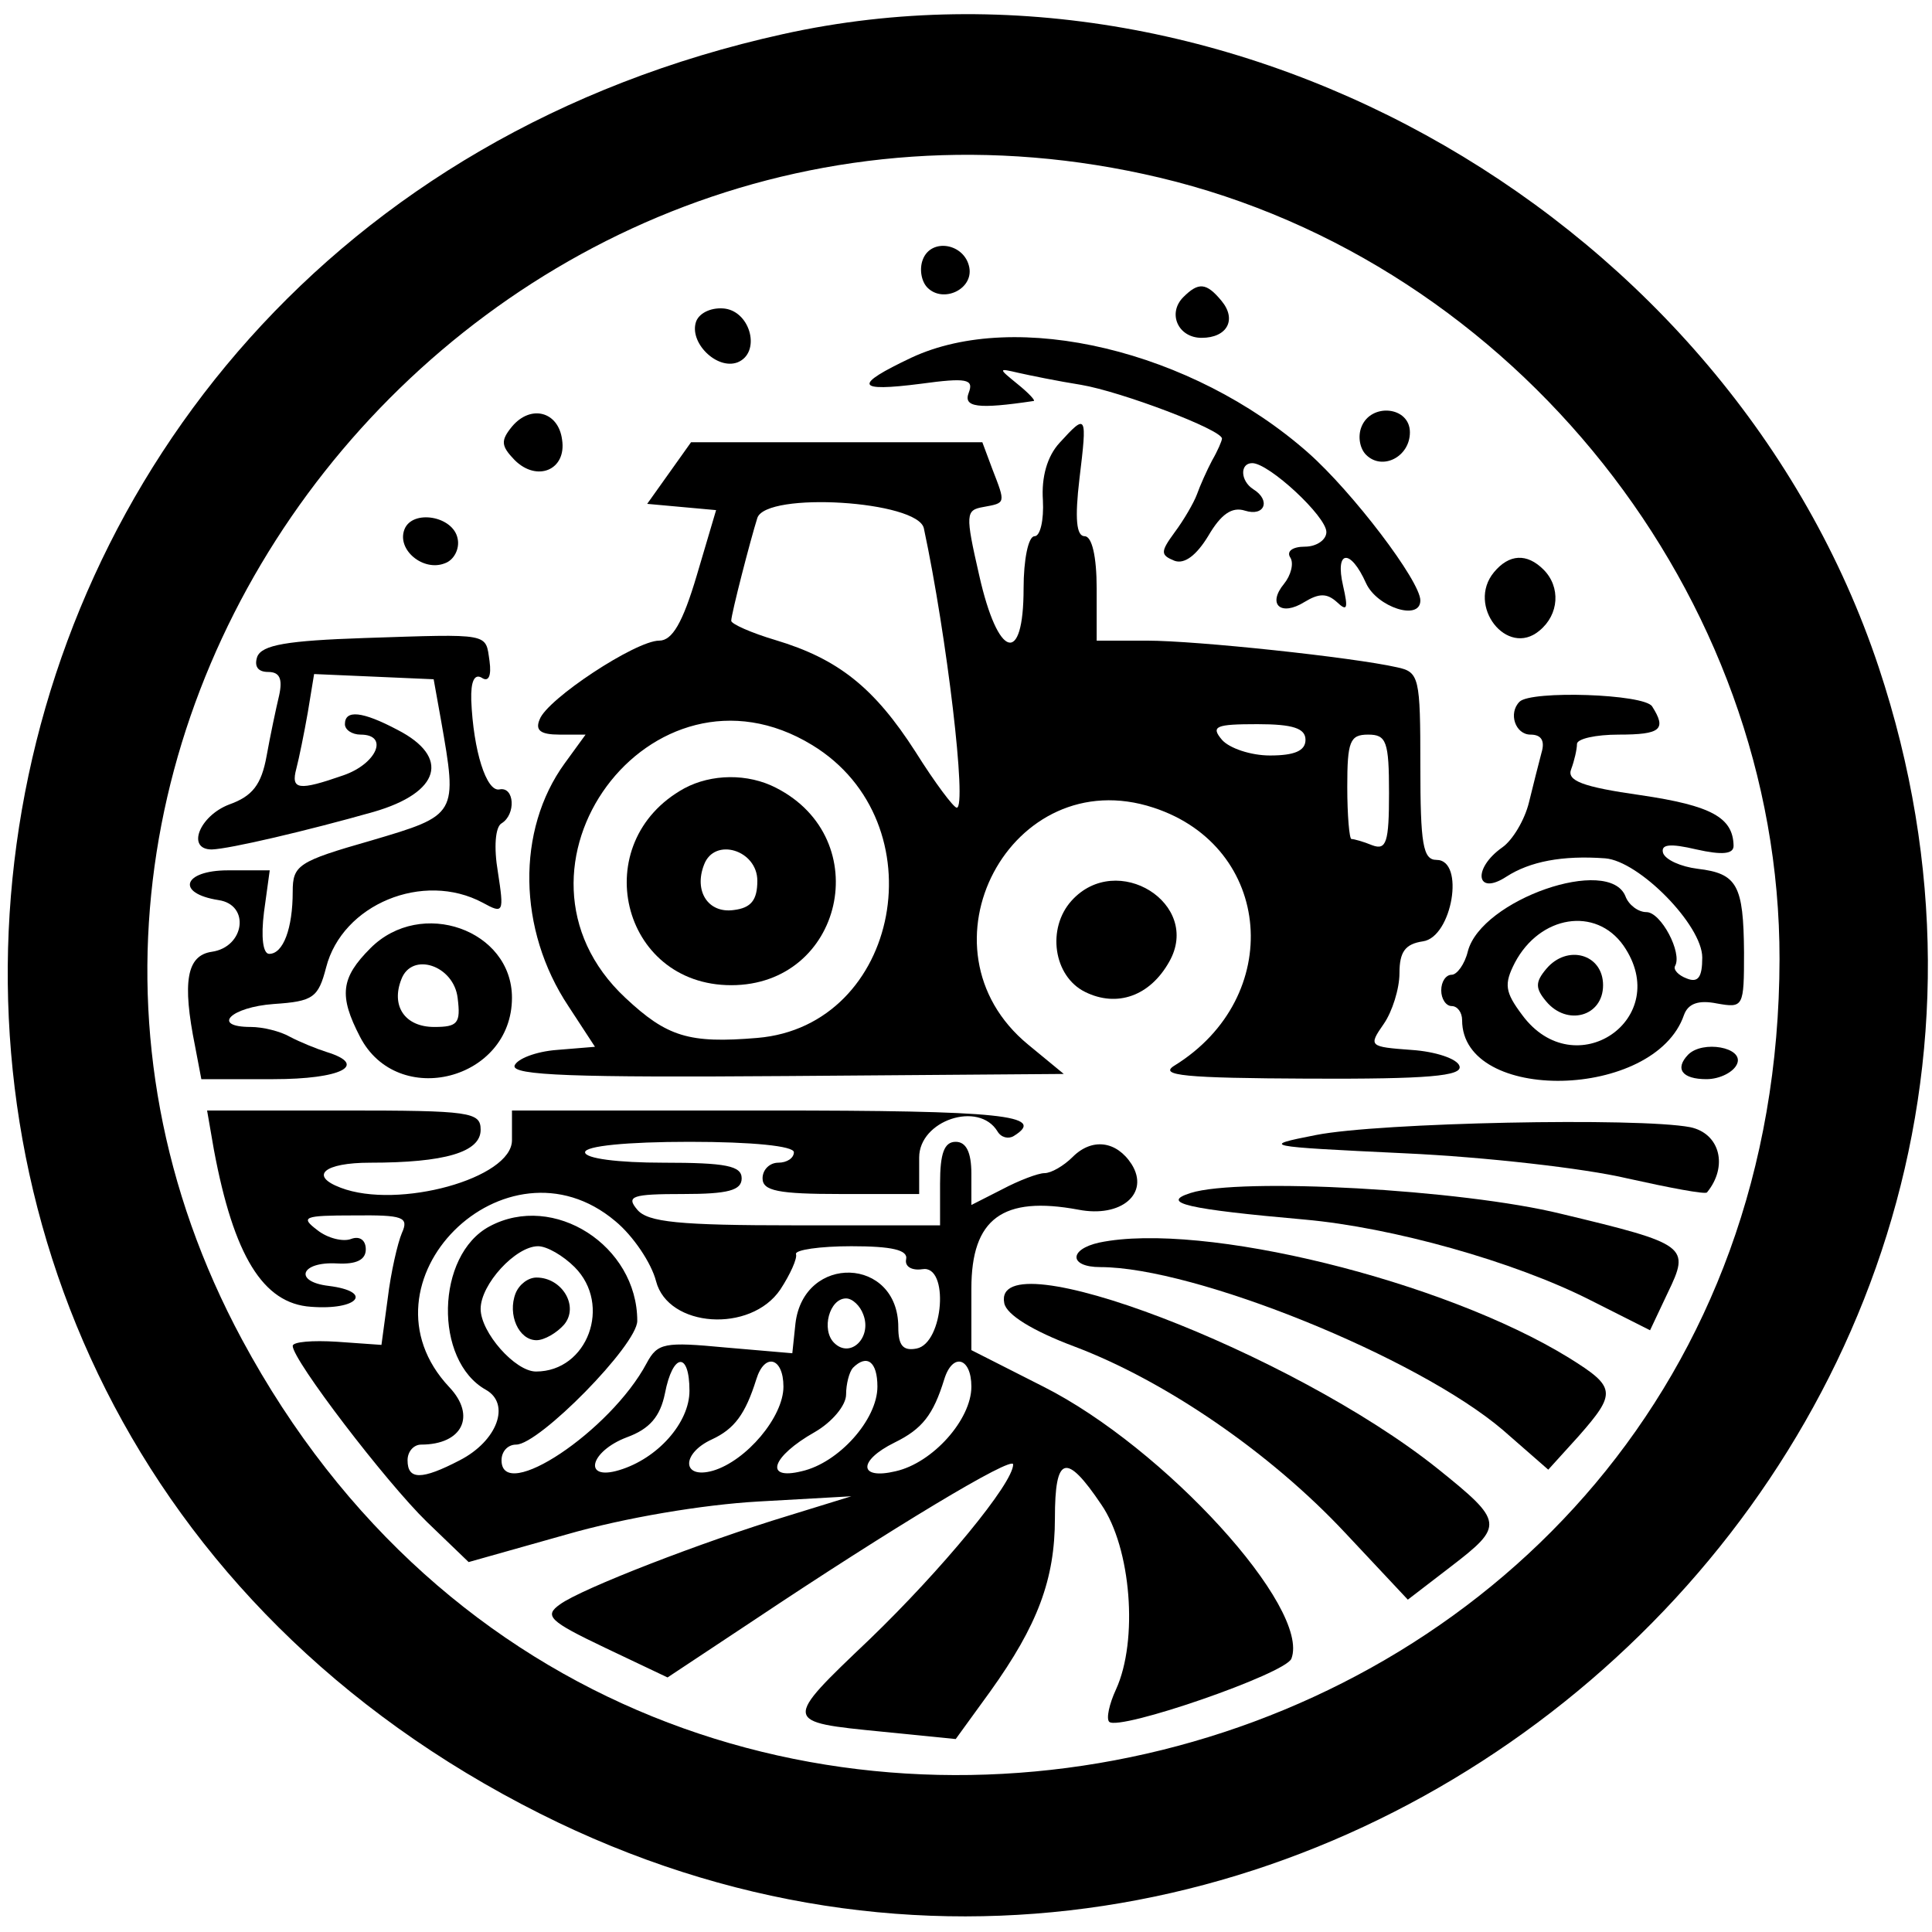
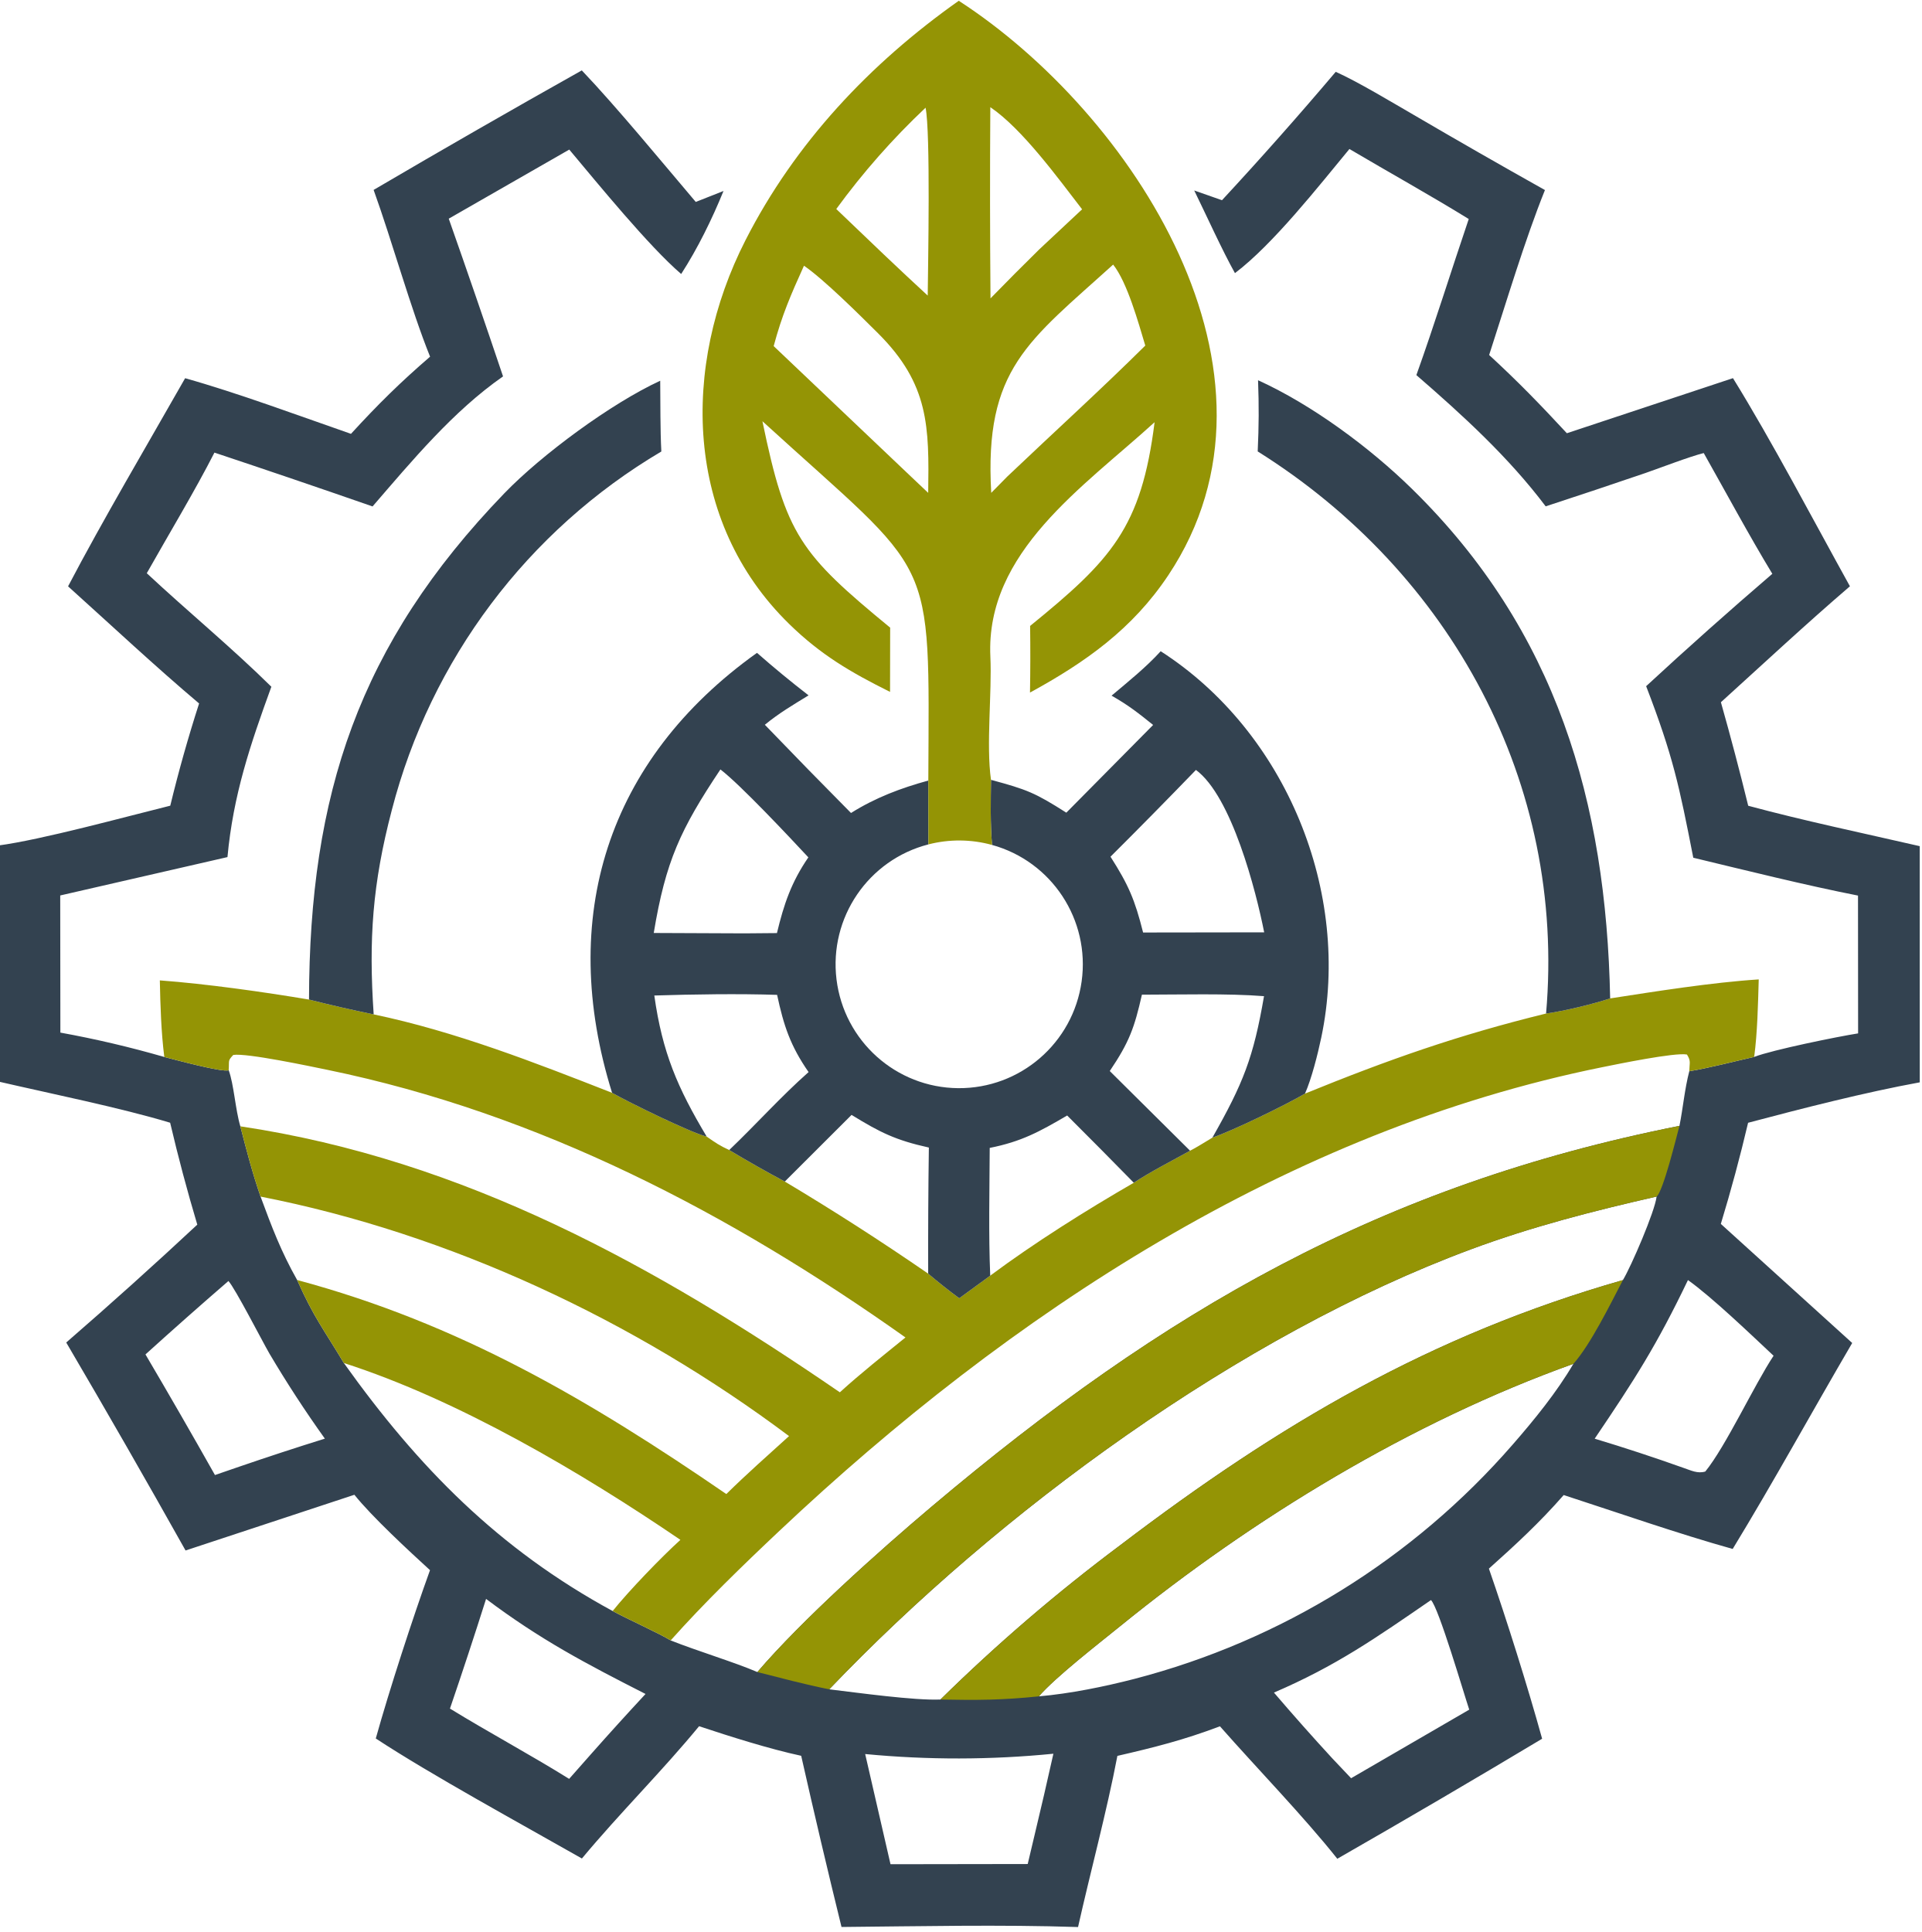
- <svg xmlns="http://www.w3.org/2000/svg" width="1080" zoomAndPan="magnify" viewBox="0 0 810 810" height="1080" preserveAspectRatio="xMidYMid meet" version="1.0">
-   <path fill="#000000" d="M 328.461 14.258 C -49.754 97.648 -116.73 587.93 226.465 760.402 C 541.645 918.867 898.41 613.098 787.66 279.754 C 725.281 92.395 517.789 -27.547 328.461 14.258 Z M 486.051 74.449 C 635.324 109.906 746.293 249.766 746.074 402.105 C 745.637 758.871 270.898 876.406 101.488 561.664 C -35.09 307.988 202.168 7.254 486.051 74.449 Z M 486.051 74.449 " fill-opacity="1" fill-rule="nonzero" />
-   <path fill="#000000" d="M 386.898 108.812 C 385.367 112.75 386.242 118.004 388.871 120.629 C 395.438 127.195 408.133 121.285 406.379 112.094 C 404.41 102.027 390.402 99.617 386.898 108.812 Z M 386.898 108.812 " fill-opacity="1" fill-rule="nonzero" />
-   <path fill="#000000" d="M 496.117 124.57 C 489.332 131.355 493.93 141.641 503.781 141.641 C 514.504 141.641 518.664 133.98 512.098 126.102 C 505.75 118.441 502.465 118.223 496.117 124.57 Z M 496.117 124.57 " fill-opacity="1" fill-rule="nonzero" />
-   <path fill="#000000" d="M 291.91 134.637 C 288.625 143.395 300.445 155.211 309.199 151.93 C 319.051 147.988 314.891 130.918 303.945 129.387 C 298.695 128.73 293.441 130.918 291.91 134.637 Z M 291.91 134.637 " fill-opacity="1" fill-rule="nonzero" />
-   <path fill="#000000" d="M 382.086 149.961 C 357.57 161.559 358.664 164.406 386.023 160.902 C 405.285 158.277 408.352 158.934 406.16 164.625 C 403.754 170.754 409.883 171.629 433.301 168.125 C 434.395 168.125 431.332 164.844 426.734 161.121 C 418.418 154.336 418.418 154.336 426.953 156.309 C 431.77 157.402 443.59 159.809 453.219 161.34 C 470.074 164.188 512.316 180.164 512.316 183.887 C 512.316 184.762 510.566 188.918 508.156 193.078 C 505.969 197.238 503.121 203.586 501.809 207.305 C 500.496 210.809 496.336 218.031 492.398 223.281 C 486.488 231.383 486.488 232.695 492.398 235.102 C 496.559 236.633 501.59 232.914 506.625 224.598 C 511.879 215.621 516.473 212.34 521.945 214.09 C 530.262 216.715 532.891 209.711 525.449 205.117 C 519.977 201.613 519.758 194.172 525.012 194.172 C 532.016 194.172 556.09 216.496 556.09 223.062 C 556.09 226.348 551.934 229.191 547.117 229.191 C 541.863 229.191 539.238 231.164 540.988 233.789 C 542.52 236.195 541.207 241.23 538.363 244.734 C 531.141 253.488 537.047 258.523 546.898 252.395 C 553.027 248.672 556.309 248.672 560.469 252.395 C 564.848 256.551 565.285 255.238 563.094 245.609 C 559.594 230.504 566.16 229.848 572.727 244.516 C 577.32 254.582 595.488 260.492 595.488 251.738 C 595.488 243.637 567.035 206.211 548.43 189.797 C 499.84 146.895 426.078 129.387 382.086 149.961 Z M 382.086 149.961 " fill-opacity="1" fill-rule="nonzero" />
-   <path fill="#000000" d="M 214.645 178.852 C 209.832 184.762 210.051 186.949 215.738 192.859 C 225.152 202.27 237.629 197.02 235.656 184.324 C 234.125 172.504 222.523 169.441 214.645 178.852 Z M 214.645 178.852 " fill-opacity="1" fill-rule="nonzero" />
-   <path fill="#000000" d="M 570.754 179.07 C 569.223 183.012 570.098 188.043 572.727 190.672 C 579.512 197.457 591.109 191.547 591.109 181.258 C 591.109 170.316 574.695 168.781 570.754 179.07 Z M 570.754 179.07 " fill-opacity="1" fill-rule="nonzero" />
-   <path fill="#000000" d="M 444.246 185.637 C 438.992 191.328 436.586 200.082 437.242 209.711 C 437.68 218.031 436.148 224.816 433.738 224.816 C 431.113 224.816 429.145 234.664 429.145 246.703 C 429.145 279.316 418.418 276.25 410.539 241.23 C 404.629 215.402 404.848 213.871 412.289 212.559 C 421.703 210.809 421.703 211.246 416.012 196.578 L 411.852 185.418 L 289.719 185.418 L 271.336 211.246 L 300.227 213.871 L 292.129 241.23 C 286.219 261.148 281.84 268.59 276.367 268.59 C 266.52 268.59 229.309 293.105 226.246 301.641 C 224.277 306.238 226.684 307.988 234.562 307.988 L 245.508 307.988 L 236.754 320.027 C 216.398 348.043 217.055 389.848 238.285 421.801 L 249.445 438.875 L 233.469 440.188 C 224.715 440.844 216.836 443.91 215.738 446.754 C 214.426 450.914 241.129 451.789 329.992 451.133 L 445.996 450.258 L 431.113 438 C 382.086 397.727 423.891 318.93 483.645 338.629 C 533.766 355.047 538.801 418.082 492.398 446.754 C 485.613 450.914 496.559 452.008 548.867 452.227 C 598.77 452.445 613.219 451.133 611.902 446.973 C 611.027 443.91 601.836 440.844 591.766 440.188 C 574.039 438.875 573.602 438.656 580.168 429.246 C 583.668 424.211 586.734 414.578 586.734 408.012 C 586.734 399.039 589.141 395.758 596.582 394.66 C 608.84 392.91 614.312 360.516 602.273 360.516 C 596.582 360.516 595.488 353.953 595.488 321.121 C 595.488 283.91 595.051 281.723 585.641 279.754 C 567.254 275.594 501.809 268.59 480.797 268.59 L 459.785 268.59 L 459.785 246.703 C 459.785 233.352 457.816 224.816 454.75 224.816 C 451.25 224.816 450.594 217.375 452.562 200.738 C 455.848 173.598 455.629 173.16 444.246 185.637 Z M 387.34 221.531 C 396.969 266.621 405.504 338.629 401.129 338.629 C 399.812 338.629 391.934 328.125 383.836 315.211 C 366.547 288.289 351.441 276.25 325.176 268.371 C 314.891 265.309 306.574 261.586 306.574 260.273 C 306.574 257.426 314.672 226.129 317.516 217.156 C 321.238 205.992 384.93 209.93 387.34 221.531 Z M 340.5 312.363 C 393.684 344.758 377.488 430.121 317.516 435.152 C 288.844 437.562 279.652 434.715 262.141 418.301 C 204.359 364.238 273.086 271.215 340.5 312.363 Z M 547.336 310.176 C 547.336 314.773 542.738 316.742 532.453 316.742 C 524.355 316.742 515.379 313.68 512.316 310.176 C 507.5 304.484 509.688 303.609 527.199 303.609 C 542.082 303.609 547.336 305.359 547.336 310.176 Z M 582.355 332.5 C 582.355 353.074 581.262 356.578 575.352 354.391 C 571.629 352.855 567.691 351.762 566.598 351.762 C 565.723 351.762 564.848 341.914 564.848 329.875 C 564.848 310.832 565.941 307.988 573.602 307.988 C 581.262 307.988 582.355 310.832 582.355 332.5 Z M 582.355 332.5 " fill-opacity="1" fill-rule="nonzero" />
-   <path fill="#000000" d="M 286.875 330.531 C 245.945 353.074 260.172 413.047 306.574 413.047 C 353.414 413.047 367.422 351.762 325.395 330.312 C 313.578 324.184 298.258 324.402 286.875 330.531 Z M 317.516 369.273 C 317.516 377.371 314.891 380.652 307.668 381.531 C 296.941 383.062 290.812 373.648 295.191 362.488 C 299.57 350.887 317.516 356.359 317.516 369.273 Z M 317.516 369.273 " fill-opacity="1" fill-rule="nonzero" />
-   <path fill="#000000" d="M 169.559 221.969 C 166.273 230.504 177.438 239.699 186.41 236.195 C 190.352 234.883 192.758 230.066 191.883 225.91 C 190.133 216.277 172.84 213.434 169.559 221.969 Z M 169.559 221.969 " fill-opacity="1" fill-rule="nonzero" />
-   <path fill="#000000" d="M 626.348 239.918 C 614.75 253.926 631.82 275.812 645.391 264.43 C 653.707 257.645 654.367 246.047 647.145 238.824 C 640.141 231.82 632.695 232.258 626.348 239.918 Z M 626.348 239.918 " fill-opacity="1" fill-rule="nonzero" />
-   <path fill="#000000" d="M 152.703 267.496 C 120.531 268.59 109.805 270.34 107.836 275.375 C 106.52 279.316 108.055 281.723 112.43 281.723 C 117.246 281.723 118.559 284.566 117.027 291.57 C 115.715 297.043 113.305 308.426 111.773 316.961 C 109.586 329 105.863 333.816 96.016 337.316 C 83.539 342.133 78.066 356.141 88.793 356.141 C 96.234 355.922 128.848 348.262 156.645 340.383 C 184.66 332.281 188.82 317.398 166.711 306.02 C 151.828 298.137 144.605 297.48 144.605 303.609 C 144.605 306.02 147.672 307.988 151.172 307.988 C 163.211 307.988 157.957 320.246 143.949 325.059 C 125.125 331.625 121.844 331.188 124.25 322.215 C 125.344 318.055 127.535 307.332 129.066 298.574 L 131.691 282.598 L 156.863 283.691 L 181.812 284.785 L 184.879 301.859 C 191.883 341.695 191.883 341.695 155.551 352.418 C 124.906 361.176 122.719 362.707 122.719 373.867 C 122.719 389.191 118.777 399.914 112.867 399.914 C 110.242 399.914 109.367 392.91 110.68 382.406 L 113.086 364.895 L 95.578 364.895 C 76.754 364.895 73.473 374.527 91.637 377.371 C 104.988 379.34 102.582 397.07 88.793 399.039 C 78.285 400.57 76.316 411.516 81.789 438.656 L 84.414 452.445 L 114.621 452.445 C 143.074 452.445 154.676 446.535 136.945 441.062 C 132.785 439.75 125.781 436.906 121.625 434.715 C 117.465 432.309 110.023 430.559 105.207 430.559 C 88.355 430.559 96.672 422.238 114.84 420.926 C 131.254 419.832 133.441 418.301 136.727 405.605 C 143.512 379.121 177.438 365.113 202.391 378.465 C 211.145 383.281 211.363 382.625 208.734 365.551 C 206.984 355.266 207.641 346.727 210.27 345.195 C 216.398 341.477 215.738 329.656 209.395 330.969 C 203.922 332.062 198.449 314.773 197.574 293.543 C 197.355 285.664 198.887 282.379 201.949 284.129 C 204.797 286.102 206.109 283.473 205.234 277.125 C 203.484 265.309 206.109 265.746 152.703 267.496 Z M 152.703 267.496 " fill-opacity="1" fill-rule="nonzero" />
-   <path fill="#000000" d="M 637.074 294.199 C 632.258 299.012 635.324 307.988 641.672 307.988 C 646.266 307.988 647.801 310.613 646.266 315.648 C 645.172 319.809 642.766 329.219 641.016 336.441 C 639.262 343.664 634.23 352.199 629.852 355.266 C 617.156 364.238 618.906 375.84 631.602 367.52 C 641.453 361.176 655.023 358.547 672.969 359.859 C 687.195 360.957 713.68 387.875 713.68 401.445 C 713.68 409.766 711.93 412.172 707.113 410.203 C 703.613 408.891 701.422 406.48 702.301 404.949 C 705.363 399.477 696.391 382.406 690.262 382.406 C 686.758 382.406 682.82 379.34 681.508 375.84 C 674.723 358.547 621.098 377.152 615.406 398.82 C 614.094 404.293 610.809 408.672 608.621 408.672 C 606.215 408.672 604.242 411.516 604.242 415.234 C 604.242 418.738 606.215 421.801 608.621 421.801 C 611.027 421.801 613 424.43 613 427.711 C 613 462.73 693.762 461.199 706.02 425.523 C 707.77 420.707 712.148 419.176 719.809 420.707 C 730.973 422.68 731.191 422.238 731.191 399.258 C 730.973 371.023 728.344 366.207 711.711 364.238 C 704.707 363.363 698.359 360.516 697.266 357.672 C 696.172 353.953 700.109 353.512 711.273 356.141 C 721.996 358.547 726.812 358.109 726.812 354.609 C 726.594 342.789 717.621 337.754 687.852 333.379 C 663.121 329.875 656.773 327.25 658.742 322.434 C 660.055 318.93 661.152 314.117 661.152 311.926 C 661.152 309.738 669.031 307.988 678.66 307.988 C 696.391 307.988 698.797 305.797 692.668 296.168 C 689.387 290.914 641.891 289.383 637.074 294.199 Z M 680.629 396.414 C 701.863 427.055 660.273 455.508 638.168 425.523 C 630.945 415.895 630.508 412.609 635.105 403.637 C 645.609 383.719 669.031 379.996 680.629 396.414 Z M 680.629 396.414 " fill-opacity="1" fill-rule="nonzero" />
-   <path fill="#000000" d="M 648.238 406.262 C 643.641 411.734 643.641 414.359 648.238 419.832 C 656.992 430.34 672.094 426.18 672.094 413.047 C 672.094 399.914 656.992 395.758 648.238 406.262 Z M 648.238 406.262 " fill-opacity="1" fill-rule="nonzero" />
-   <path fill="#000000" d="M 449.281 377.59 C 438.773 389.191 441.617 409.328 454.969 415.895 C 468.32 422.461 482.109 417.645 490.211 403.199 C 504 378.902 468.32 356.578 449.281 377.59 Z M 449.281 377.59 " fill-opacity="1" fill-rule="nonzero" />
-   <path fill="#000000" d="M 155.332 397.508 C 142.855 409.984 141.98 417.426 150.953 434.715 C 166.711 465.141 214.645 452.883 214.645 418.301 C 214.645 389.848 176.562 376.277 155.332 397.508 Z M 191.883 418.52 C 193.195 429.023 191.883 430.559 182.035 430.559 C 169.777 430.559 163.867 421.801 168.246 410.641 C 172.621 398.82 190.352 404.73 191.883 418.52 Z M 191.883 418.52 " fill-opacity="1" fill-rule="nonzero" />
-   <path fill="#000000" d="M 707.77 442.156 C 702.082 448.066 705.145 452.445 715.434 452.445 C 721.121 452.445 727.031 449.379 728.344 445.879 C 730.973 439.094 713.898 436.031 707.77 442.156 Z M 707.77 442.156 " fill-opacity="1" fill-rule="nonzero" />
-   <path fill="#000000" d="M 89.668 481.992 C 97.984 526.426 110.242 546.562 130.379 547.875 C 150.078 549.406 156.863 541.527 137.82 539.121 C 122.938 537.367 126 528.832 141.324 529.707 C 149.422 530.145 153.359 528.176 153.359 523.797 C 153.359 519.859 150.734 518.109 147.23 519.422 C 143.949 520.734 137.383 519.203 133.004 515.699 C 125.781 510.227 127.316 509.57 148.328 509.57 C 169.121 509.352 171.527 510.227 168.465 517.012 C 166.711 521.172 163.867 533.43 162.555 544.371 L 159.926 563.852 L 141.324 562.539 C 131.035 561.883 122.719 562.539 122.719 564.289 C 122.719 570.199 161.68 621.199 178.969 638.051 L 196.48 654.906 L 237.629 643.305 C 261.922 636.301 294.754 630.828 317.953 629.516 L 356.914 627.324 L 330.648 635.426 C 294.535 646.367 243.758 666.066 234.781 672.633 C 227.996 677.449 230.188 679.637 253.605 690.801 L 279.871 703.277 L 316.203 679.199 C 373.551 640.895 424.766 610.035 424.766 613.977 C 424.766 621.855 395 657.969 364.574 687.297 C 328.023 722.098 328.023 721.879 370.047 726.039 L 400.688 729.102 L 415.137 709.184 C 435.055 681.387 442.277 662.129 442.277 636.52 C 442.277 610.254 446.871 608.723 461.754 630.828 C 474.23 648.996 477.297 687.734 467.883 708.309 C 465.039 714.438 463.727 720.566 465.039 721.879 C 469.199 725.82 539.02 701.742 541.426 695.395 C 549.523 674.164 488.238 606.973 437.461 581.363 L 407.254 566.043 L 407.254 540.215 C 407.254 510.883 420.387 501.254 452.125 507.164 C 470.074 510.664 482.109 500.379 474.449 488.121 C 468.102 478.273 457.816 476.957 449.719 485.059 C 445.996 488.777 440.742 491.844 437.898 491.844 C 435.273 491.844 427.172 494.906 420.168 498.629 L 407.254 505.195 L 407.254 492.062 C 407.254 483.086 405.066 478.711 400.688 478.711 C 395.875 478.711 394.125 483.523 394.125 496.219 L 394.125 513.73 L 333.277 513.73 C 284.688 513.73 271.555 512.418 267.176 507.164 C 262.359 501.473 264.988 500.598 286.438 500.598 C 305.262 500.598 310.949 499.066 310.949 494.031 C 310.949 488.777 304.383 487.465 278.121 487.465 C 259.078 487.465 245.289 485.715 245.289 483.086 C 245.289 480.461 262.797 478.711 289.062 478.711 C 315.328 478.711 332.84 480.461 332.84 483.086 C 332.84 485.496 329.992 487.465 326.273 487.465 C 322.77 487.465 319.707 490.309 319.707 494.031 C 319.707 499.285 326.273 500.598 352.535 500.598 L 385.367 500.598 L 385.367 485.277 C 385.367 469.734 410.32 461.418 418.199 474.332 C 419.73 476.957 422.797 477.617 424.984 476.301 C 439.211 467.547 419.949 465.578 321.895 465.578 L 214.645 465.578 L 214.645 478.055 C 214.645 494.031 166.93 507.164 142.855 497.973 C 129.504 492.938 135.852 487.465 155.113 487.465 C 186.41 487.465 201.512 483.086 201.512 473.676 C 201.512 466.234 197.355 465.578 144.168 465.578 L 86.824 465.578 Z M 257.984 511.98 C 265.426 518.109 273.086 529.488 275.055 537.148 C 280.09 556.629 314.672 559.035 327.148 540.652 C 331.305 534.305 334.371 527.52 333.715 525.77 C 333.277 524.016 343.781 522.484 356.914 522.484 C 373.77 522.484 380.773 524.016 379.895 527.957 C 379.238 531.02 382.305 532.773 386.68 532.117 C 398.062 530.145 395.656 563.195 384.273 565.383 C 378.582 566.48 376.613 564.07 376.613 556.41 C 376.613 526.863 336.996 525.551 333.496 554.879 L 332.18 567.355 L 304.164 564.945 C 278.559 562.539 275.711 562.977 271.117 571.512 C 256.012 599.965 210.27 630.391 210.27 612.223 C 210.27 608.504 212.895 605.656 216.398 605.656 C 226.027 605.656 267.176 563.852 267.176 553.785 C 267.176 522.266 232.156 499.723 205.234 514.168 C 182.691 526.207 181.812 570.418 203.703 582.676 C 214.207 588.586 208.516 604.125 192.758 612.223 C 176.781 620.539 170.871 620.539 170.871 612.223 C 170.871 608.504 173.496 605.656 176.562 605.656 C 193.852 605.656 199.762 593.621 188.379 581.582 C 147.23 537.805 212.02 473.238 257.984 511.98 Z M 240.91 531.238 C 256.668 547 246.383 575.016 224.715 575.016 C 215.957 575.016 201.512 558.598 201.512 548.75 C 201.512 538.461 216.18 522.484 225.59 522.484 C 229.309 522.484 236.094 526.426 240.91 531.238 Z M 361.949 551.156 C 365.668 560.789 356.477 569.762 349.691 562.977 C 344.219 557.504 347.723 544.371 354.727 544.371 C 357.352 544.371 360.637 547.438 361.949 551.156 Z M 289.062 583.113 C 289.062 596.465 275.711 611.566 259.516 616.383 C 244.195 620.98 247.258 608.504 262.797 602.594 C 272.43 599.09 276.805 593.84 278.777 584.207 C 282.059 567.137 289.062 566.48 289.062 583.113 Z M 328.461 581.363 C 328.461 594.059 312.922 612.441 298.914 616.602 C 285.781 620.32 285.562 609.379 298.477 603.469 C 307.887 599.09 312.484 592.961 317.078 578.297 C 320.582 566.918 328.461 569.105 328.461 581.363 Z M 367.859 581.363 C 367.859 595.152 351.66 613.316 336.121 616.82 C 320.145 620.762 323.426 610.691 341.594 600.406 C 348.816 596.246 354.727 589.242 354.727 584.645 C 354.727 580.27 356.039 575.234 357.57 573.484 C 363.48 567.574 367.859 570.855 367.859 581.363 Z M 407.254 581.363 C 407.254 595.152 391.059 613.316 375.52 616.82 C 359.98 620.539 359.539 612.441 375.082 604.781 C 386.68 599.09 391.277 593.18 395.875 578.297 C 399.375 566.918 407.254 569.105 407.254 581.363 Z M 407.254 581.363 " fill-opacity="1" fill-rule="nonzero" />
-   <path fill="#000000" d="M 216.18 542.184 C 212.676 551.156 217.492 561.883 224.934 561.883 C 228.215 561.883 233.469 558.816 236.531 555.316 C 242.879 547.656 235.656 535.617 224.934 535.617 C 221.43 535.617 217.711 538.461 216.18 542.184 Z M 216.18 542.184 " fill-opacity="1" fill-rule="nonzero" />
-   <path fill="#000000" d="M 551.715 475.863 C 528.293 480.461 529.168 480.68 588.922 483.523 C 622.629 485.059 664.652 489.871 682.164 494.031 C 699.891 497.973 714.773 500.816 715.652 499.941 C 724.625 488.996 721.121 475.207 708.648 472.582 C 686.977 468.422 578.195 470.613 551.715 475.863 Z M 551.715 475.863 " fill-opacity="1" fill-rule="nonzero" />
-   <path fill="#000000" d="M 499.184 500.16 C 486.051 504.316 497.652 506.945 547.117 511.324 C 583.668 514.605 634.668 528.832 666.621 545.027 L 691.793 557.723 L 699.234 541.965 C 708.648 522.484 707.551 521.609 654.586 508.914 C 612.781 498.629 519.758 493.594 499.184 500.16 Z M 499.184 500.16 " fill-opacity="1" fill-rule="nonzero" />
-   <path fill="#000000" d="M 460.879 520.953 C 447.965 523.797 448.184 531.238 461.316 531.238 C 500.934 531.238 594.395 569.105 630.07 599.527 L 649.113 616.164 L 661.809 602.156 C 677.785 583.988 677.566 581.582 657.867 569.324 C 605.336 536.93 504 511.98 460.879 520.953 Z M 460.879 520.953 " fill-opacity="1" fill-rule="nonzero" />
-   <path fill="#000000" d="M 421.043 546.344 C 421.922 551.156 432.863 557.941 450.375 564.508 C 488.676 578.953 532.672 609.16 563.969 642.648 L 590.234 670.664 L 608.184 656.875 C 630.727 639.582 630.508 638.051 602.711 615.727 C 541.645 566.918 415.574 518.766 421.043 546.344 Z M 421.043 546.344 " fill-opacity="1" fill-rule="nonzero" />
+ <svg xmlns="http://www.w3.org/2000/svg" width="559" height="562" viewBox="0 0 559 562">
+   <clipPath id="cl_3">
+     <path d="M0 0h559v562H0z" />
+   </clipPath>
+   <g clip-path="url(#cl_3)">
+     <path fill="#334250" d="M108.681 55.244a3622 3622 0 0 1 60.556-34.768c10.23 10.745 23.44 26.832 33.151 38.266l8.07-3.19c-3.339 8.197-7.514 16.724-12.316 24.15-9.403-8.067-24.26-26.317-32.554-36.192l-35.056 20.1a3453 3453 0 0 1 15.795 45.882c-14.474 10.068-26.495 24.558-37.957 37.826a3668 3668 0 0 0-45.995-15.66c-5.566 10.937-13.54 24.187-19.68 35.087 11.84 11.06 24.746 21.668 36.24 33.02-6.147 16.88-11.093 31.464-12.769 49.556l-48.647 11.16.043 39.893a304 304 0 0 1 30.231 7.093c-.903-7.028-1.164-15.217-1.3-22.279 13.463.995 30.102 3.343 43.394 5.576a423 423 0 0 0 18.81 4.31c23.764 4.977 46.817 13.99 69.347 22.818-15.87-50.9-1.501-96.82 42.151-127.983a309 309 0 0 0 15.004 12.366c-4.577 2.812-8.56 5.14-12.72 8.554a2425 2425 0 0 0 25.065 25.663c7.083-4.452 14.47-7.239 22.486-9.436l.031 18.57c-17.486 4.505-28.926 21.304-26.736 39.259 2.19 17.954 17.33 31.499 35.384 31.653s33.424-13.129 35.92-31.044c2.495-17.915-8.658-34.906-26.064-39.71-.53-6.25-.362-12.653-.305-18.935 10.506 2.846 12.766 3.728 21.917 9.55l25.25-25.518c-4.382-3.517-7.153-5.716-12.087-8.521 4.851-4.085 10.034-8.24 14.283-12.921 36.469 23.407 55.616 70.202 46.703 112.42-.997 4.725-2.789 11.885-4.724 16.262 24.443-9.946 44.411-16.987 70.124-23.294 5.294-.737 13.575-2.726 18.642-4.397 13.334-2.06 29.75-4.673 43.217-5.525-.204 7.162-.382 15.498-1.321 22.537 5.358-2.062 24.393-5.925 30.228-6.84l-.03-40.085c-15.373-3.032-32.642-7.335-47.915-11.013-4.093-20.904-5.873-29.541-13.712-49.9a1335 1335 0 0 1 36.706-32.688c-6.686-11.022-13.569-23.814-19.954-35.128-4.182 1.044-12.465 4.25-16.802 5.752a2270 2270 0 0 1-29.171 9.753c-10.786-14.317-24.149-26.514-37.616-38.181 5.312-14.824 10.147-30.42 15.235-45.404C416.21 56.9 403.792 50 392.523 43.342c-9.061 10.945-22.212 27.726-33.295 36.11-3.66-6.524-8.424-17.063-11.848-24.044l8.076 2.833a1117 1117 0 0 0 33.085-37.346c6.258 2.774 16.485 8.941 22.568 12.456A2357 2357 0 0 0 449.4 55.285c-5.837 14.47-11.336 32.923-16.234 47.981 8.471 7.793 14.833 14.378 22.607 22.757l48.316-16.024c11.275 18.222 23.55 41.637 34.024 60.543-12.58 10.791-25.219 22.563-37.531 33.73a872 872 0 0 1 7.944 30.114c16.072 4.338 33.562 8 49.888 11.752l.012 68.702c-16.092 2.948-34.083 7.563-49.935 11.764a474 474 0 0 1-7.93 29.421l38.215 34.638c-11.584 19.794-22.885 40.423-34.766 59.913-15.807-4.414-33.431-10.57-49.155-15.682-6.974 7.98-13.931 14.403-21.758 21.402 5.182 14.922 11.272 34.277 15.483 49.486A3512 3512 0 0 1 389 540.696c-9.759-12.293-23.48-26.421-34.141-38.533-10.49 3.967-19.04 6.127-29.831 8.608-3.072 16.11-7.805 33.57-11.442 49.786-22.426-.742-46.316-.214-68.804-.017q-6.105-24.84-11.729-49.794c-9.248-1.989-20.734-5.628-29.705-8.607-10.682 13-23.078 25.258-34.082 38.482-17.308-9.855-43.91-24.362-59.957-34.914 3.928-14.083 10.805-35.218 15.773-48.96-6.148-5.619-16.92-15.578-21.996-21.934l-49.109 16.21a3494 3494 0 0 0-34.71-60.501 1421 1421 0 0 0 38.122-34.285 510 510 0 0 1-7.896-29.645c-14.378-4.348-34.948-8.508-49.888-11.968Q0 280.291-.558 245.96c12.776-1.702 36.884-8.327 50.087-11.594a416 416 0 0 1 8.384-29.735c-12.561-10.596-25.817-22.997-38.113-34.07 10.04-19.164 23.287-41.618 34.051-60.543 15.079 4.227 33.26 10.97 48.243 16.183 7.785-8.507 14.328-14.964 23.01-22.447-5.557-13.722-11.054-33.63-16.423-48.51m111.623 431.14c12.887-15.082 35.513-35.31 50.73-48.154 67.666-57.114 130.729-93.499 217.49-110.727 1.065-5.315 1.494-10.64 2.862-15.895 5.224-.81 13.493-2.953 18.878-4.167.939-7.039 1.117-15.375 1.321-22.537-13.468.852-29.883 3.465-43.217 5.525-5.067 1.671-13.348 3.66-18.642 4.397-25.713 6.307-45.681 13.348-70.124 23.294 1.935-4.377 3.727-11.537 4.724-16.262 8.913-42.218-10.234-89.013-46.703-112.42-4.25 4.68-9.432 8.836-14.283 12.92 4.934 2.806 7.705 5.005 12.087 8.522l-25.25 25.518c-9.15-5.822-11.41-6.704-21.917-9.55-.057 6.282-.224 12.684.305 18.936 17.406 4.803 28.559 21.794 26.064 39.709s-17.865 31.198-35.92 31.044c-18.054-.154-33.194-13.699-35.384-31.653s9.25-34.754 26.736-39.258l-.03-18.571c-8.017 2.197-15.404 4.984-22.487 9.436a2425 2425 0 0 1-25.066-25.663c4.16-3.414 8.144-5.742 12.72-8.554a309 309 0 0 1-15.003-12.366c-43.652 31.164-58.022 77.083-42.15 127.983-22.531-8.827-45.584-17.841-69.349-22.817a423 423 0 0 1-18.81-4.311c-13.29-2.233-29.93-4.58-43.393-5.576.136 7.062.397 15.25 1.3 22.28 2.936.733 16.909 4.554 18.731 3.858 1.519 4.119 1.931 11.434 3.385 16.312 1.849 7.139 3.463 13.44 5.882 20.44 3.29 8.896 5.935 15.927 10.639 24.26 4.812 10.84 7.824 14.51 13.59 24.152 21.621 30.303 45.045 54.153 78.188 72.142 4.198 2.283 13.967 6.709 16.88 8.553 7.642 3.045 18.63 6.356 25.216 9.2m195.943-20.94c-15.985 10.999-27.64 19.175-45.68 26.913a705 705 0 0 0 16.959 19.116l5.487 5.795 34.362-19.947c-1.567-4.678-8.906-29.73-11.128-31.877m99.657-71.07c-6.468-6.046-17.807-16.961-24.905-22.016-9.096 18.958-15.413 28.819-27.134 46.141a546 546 0 0 1 25.743 8.461c2.347.797 4.177 1.77 6.436 1.094 5.973-7.33 14.223-25.173 19.86-33.68m-385.02 102.637c11.413 7.007 23.445 13.45 34.669 20.444l6.502-7.359a944 944 0 0 1 15.721-17.336c-17.332-8.824-30.575-15.765-46.385-27.654a1483 1483 0 0 1-10.506 31.905m120.78 13.222 7.369 32.051 39.91-.059 1.898-8.01a1462 1462 0 0 0 5.572-24.072 282 282 0 0 1-54.748.09M42.314 393.99a2131 2131 0 0 1 20.215 35.085l7.071-2.436a928 928 0 0 1 24.896-8.154 340 340 0 0 1-16.143-24.776c-2.03-3.5-9.964-18.982-11.906-21.075a1423 1423 0 0 0-24.133 21.356m415.359 2.734c-47.17 16.903-93.127 44.867-131.866 76.34-6.25 5.077-18.569 14.598-23.629 20.389 9.037-.777 19.127-2.835 27.877-5.098a218.8 218.8 0 0 0 109.924-68.102c6.318-7.238 12.831-15.242 17.694-23.53m24.213-48.659c-18.378 4.175-36.277 8.764-53.989 15.34-67.26 24.973-137.313 76.29-186.687 128.002 8.367.999 24.728 3.29 32.348 2.967a510 510 0 0 1 52.384-44.954c46.25-35.188 90.246-61.082 146.134-77.054 2.386-3.94 9.28-19.903 9.81-24.301" />
+     <path fill="#949405" d="M337.623 189.438c36.469 23.407 55.616 70.202 46.703 112.42-.997 4.725-2.789 11.885-4.724 16.262 24.443-9.946 44.411-16.987 70.124-23.294 5.294-.737 13.575-2.726 18.642-4.397 13.334-2.06 29.75-4.673 43.217-5.525-.204 7.162-.382 15.498-1.321 22.537-5.385 1.214-13.654 3.358-18.878 4.167.068-2.612.517-2.932-.683-4.856-3.5-.662-20.321 2.813-24.572 3.672-91.412 18.462-172.372 71.685-239.43 134.901-10.663 10.052-21.863 20.9-31.613 31.859-2.913-1.844-12.682-6.27-16.88-8.553 4.71-5.873 14.185-15.698 19.71-20.702-28.85-19.645-64.685-40.772-97.899-51.44-5.765-9.642-8.777-13.311-13.59-24.151 47.203 12.673 84.978 34.915 124.845 62.266 5.856-5.766 12.146-11.333 18.242-16.86-44.788-33.57-98.686-58.9-153.725-69.667-2.42-7-4.033-13.301-5.882-20.44 65.24 9.735 120.935 40.722 174.39 77.371 6.076-5.534 12.697-10.763 19.087-15.955-51.031-36.162-106.614-65.177-168.103-77.838-4.772-.982-23.543-4.965-27.429-4.34-1.645 1.753-1.137 1.463-1.33 4.45-1.822.696-15.795-3.125-18.73-3.859-.904-7.028-1.165-15.217-1.301-22.279 13.463.995 30.102 3.343 43.394 5.576a423 423 0 0 0 18.81 4.31c23.764 4.977 46.817 13.99 69.347 22.818-15.87-50.9-1.501-96.82 42.151-127.983a309 309 0 0 0 15.004 12.366c-4.577 2.812-8.56 5.14-12.72 8.554a2425 2425 0 0 0 25.065 25.663c7.083-4.452 14.47-7.239 22.486-9.436l.031 18.57c-17.486 4.505-28.926 21.304-26.736 39.259 2.19 17.954 17.33 31.499 35.384 31.653s33.424-13.129 35.92-31.044c2.495-17.915-8.658-34.906-26.064-39.71-.53-6.25-.362-12.653-.305-18.935 10.506 2.846 12.766 3.728 21.917 9.55l25.25-25.518c-4.382-3.517-7.153-5.716-12.087-8.521 4.851-4.085 10.034-8.24 14.283-12.921m15.04 141.494c6.106-2.112 21.288-9.5 26.94-12.812 1.934-4.377 3.726-11.537 4.723-16.262 8.913-42.218-10.234-89.013-46.703-112.42-4.25 4.68-9.432 8.836-14.283 12.92 4.934 2.806 7.705 5.005 12.087 8.522l-25.25 25.518c-9.15-5.822-11.41-6.704-21.917-9.55-.057 6.282-.224 12.684.305 18.936 17.406 4.803 28.559 21.794 26.064 39.709s-17.865 31.198-35.92 31.044c-18.054-.154-33.194-13.699-35.384-31.653s9.25-34.754 26.736-39.258l-.03-18.571c-8.017 2.197-15.404 4.984-22.487 9.436a2425 2425 0 0 1-25.066-25.663c4.16-3.414 8.144-5.742 12.72-8.554a309 309 0 0 1-15.003-12.366c-43.652 31.164-58.022 77.083-42.15 127.983 4.795 2.726 22.797 11.572 27.522 12.736 2.579 1.803 3.716 2.6 6.55 3.907a363 363 0 0 0 16.172 9.163 763 763 0 0 1 41.702 26.79c3.13 2.64 5.735 4.709 9.037 7.154l9.013-6.566c12.737-9.494 28.043-19.108 41.762-27.023 4.335-2.921 11.596-6.684 16.369-9.32 1.439-.678 4.958-2.896 6.49-3.8" />
+     <path fill="#334250" d="M337.623 189.438c36.469 23.407 55.616 70.202 46.703 112.42-.997 4.725-2.789 11.885-4.724 16.262-5.651 3.313-20.833 10.7-26.94 12.812 8.95-15.783 11.944-23.248 15.019-41.155-10.385-.834-24.81-.444-35.517-.437-2.178 9.586-3.644 13.756-9.353 22.215l23.36 23.178c-4.772 2.635-12.033 6.398-16.368 9.319a2267 2267 0 0 0-19.382-19.563c-8.042 4.701-13.274 7.59-22.528 9.427-.056 12.034-.357 25.231.148 37.159l-9.013 6.566a170 170 0 0 1-9.037-7.153q-.055-18.34.198-36.678c-9.664-2.137-14.18-4.39-22.484-9.495l-19.416 19.382a363 363 0 0 1-16.172-9.163c7.785-7.424 15.066-15.588 23.086-22.675-5.318-7.648-7.246-13.555-9.156-22.463-11.1-.368-24.59-.161-35.719.189 2.346 16.65 6.754 26.843 15.239 41.042-4.725-1.164-22.727-10.01-27.523-12.736-15.87-50.9-1.501-96.82 42.151-127.983a309 309 0 0 0 15.004 12.366c-4.577 2.812-8.56 5.14-12.72 8.554a2425 2425 0 0 0 25.065 25.663c7.083-4.452 14.47-7.239 22.486-9.436l.031 18.57c-17.486 4.505-28.926 21.304-26.736 39.259 2.19 17.954 17.33 31.499 35.384 31.653s33.424-13.129 35.92-31.044c2.495-17.915-8.658-34.906-26.064-39.71-.53-6.25-.362-12.653-.305-18.935 10.506 2.846 12.766 3.728 21.917 9.55l25.25-25.518c-4.382-3.517-7.153-5.716-12.087-8.521 4.851-4.085 10.034-8.24 14.283-12.921m-147.46 81.955 26.4.112 9.436-.08c2.004-8.345 4.183-14.83 9.14-22.025-5.405-5.807-19.736-21.1-25.581-25.577-11.625 17.412-15.925 26.657-19.394 47.57m132.862-22.186c5.245 8.23 7.075 12.474 9.48 22.049l12.902-.016 22.32-.034c-2.369-12.016-9.448-39.57-19.85-47.24a1870 1870 0 0 1-24.852 25.24" />
+     <path fill="#949405" d="M488.524 327.503c-.911 3.398-4.728 19-6.639 20.562-18.378 4.175-36.277 8.764-53.989 15.34-67.26 24.973-137.313 76.29-186.687 128.002-6.914-1.374-14.046-3.29-20.905-5.022 12.887-15.083 35.513-35.312 50.73-48.155 67.666-57.114 130.729-93.499 217.49-110.727M273.557 494.374a510 510 0 0 1 52.384-44.954c46.25-35.188 90.246-61.082 146.134-77.054-3.618 6.929-9.433 18.801-14.403 24.358-47.17 16.903-93.127 44.867-131.866 76.34-6.25 5.077-18.569 14.598-23.629 20.389-10.583 1.095-17.985 1.133-28.62.921M258.9 201.267c-11.494-5.73-20.136-10.763-29.346-19.762-30.59-29.89-31.39-74.948-12.724-111.592 14.393-28.255 36.138-51.381 62.06-69.687 50.313 32.592 100.12 108.33 60.944 167.114-10.401 15.607-23.99 25.252-40.227 34.125q.169-9.693.035-19.387c23.582-19.188 32.361-28.539 36.208-59.262-20.678 18.837-49.175 37.76-47.77 68.155.492 10.623-1.258 25.595.18 35.877-.057 6.282-.224 12.684.305 18.936a35.9 35.9 0 0 0-18.504-.158l-.03-18.571c.28-67.449 2.475-58.231-48.254-104.523 6.856 33.178 11.04 38.557 37.156 60.041zm29.436-57.903 4.645-4.717c13.233-12.586 27.247-25.328 40.164-38.121-1.984-6.578-5.228-18.376-9.35-23.56-24.618 22.312-37.548 30.276-35.46 66.398M269.233 31.33a212.7 212.7 0 0 0-25.976 29.472l13.917 13.304q6.3 5.984 12.684 11.877c.094-9.055.84-47.53-.625-54.653m45.531 29.555c-7.009-9.075-17.389-23.398-26.698-29.712q-.184 27.81.054 55.62a912 912 0 0 1 14.184-14.252zM225.05 100.68l40.211 38.207 4.736 4.478c.272-19.17.321-31.585-14.61-46.44-5.256-5.231-15.736-15.671-21.524-19.63-3.854 8.523-6.401 14.372-8.813 23.385" />
+     <path fill="#334250" d="M365.947 110.608c15.718 7.146 32.513 19.585 44.815 31.643 42.002 41.169 56.445 91.032 57.606 148.178-5.067 1.671-13.348 3.66-18.642 4.397 5.847-66.962-27.697-128.304-83.881-163.51.342-7.539.38-13.172.102-20.708M89.887 290.763c.117-59.464 14.351-103.255 56.808-147.257 10.868-11.263 31.076-26.16 45.35-32.755.077 6.555-.017 14.113.328 20.585-38.895 22.997-67.093 60.516-78.405 104.32-5.631 21.465-6.747 37.572-5.272 59.418a423 423 0 0 1-18.81-4.311" />
+   </g>
</svg>
